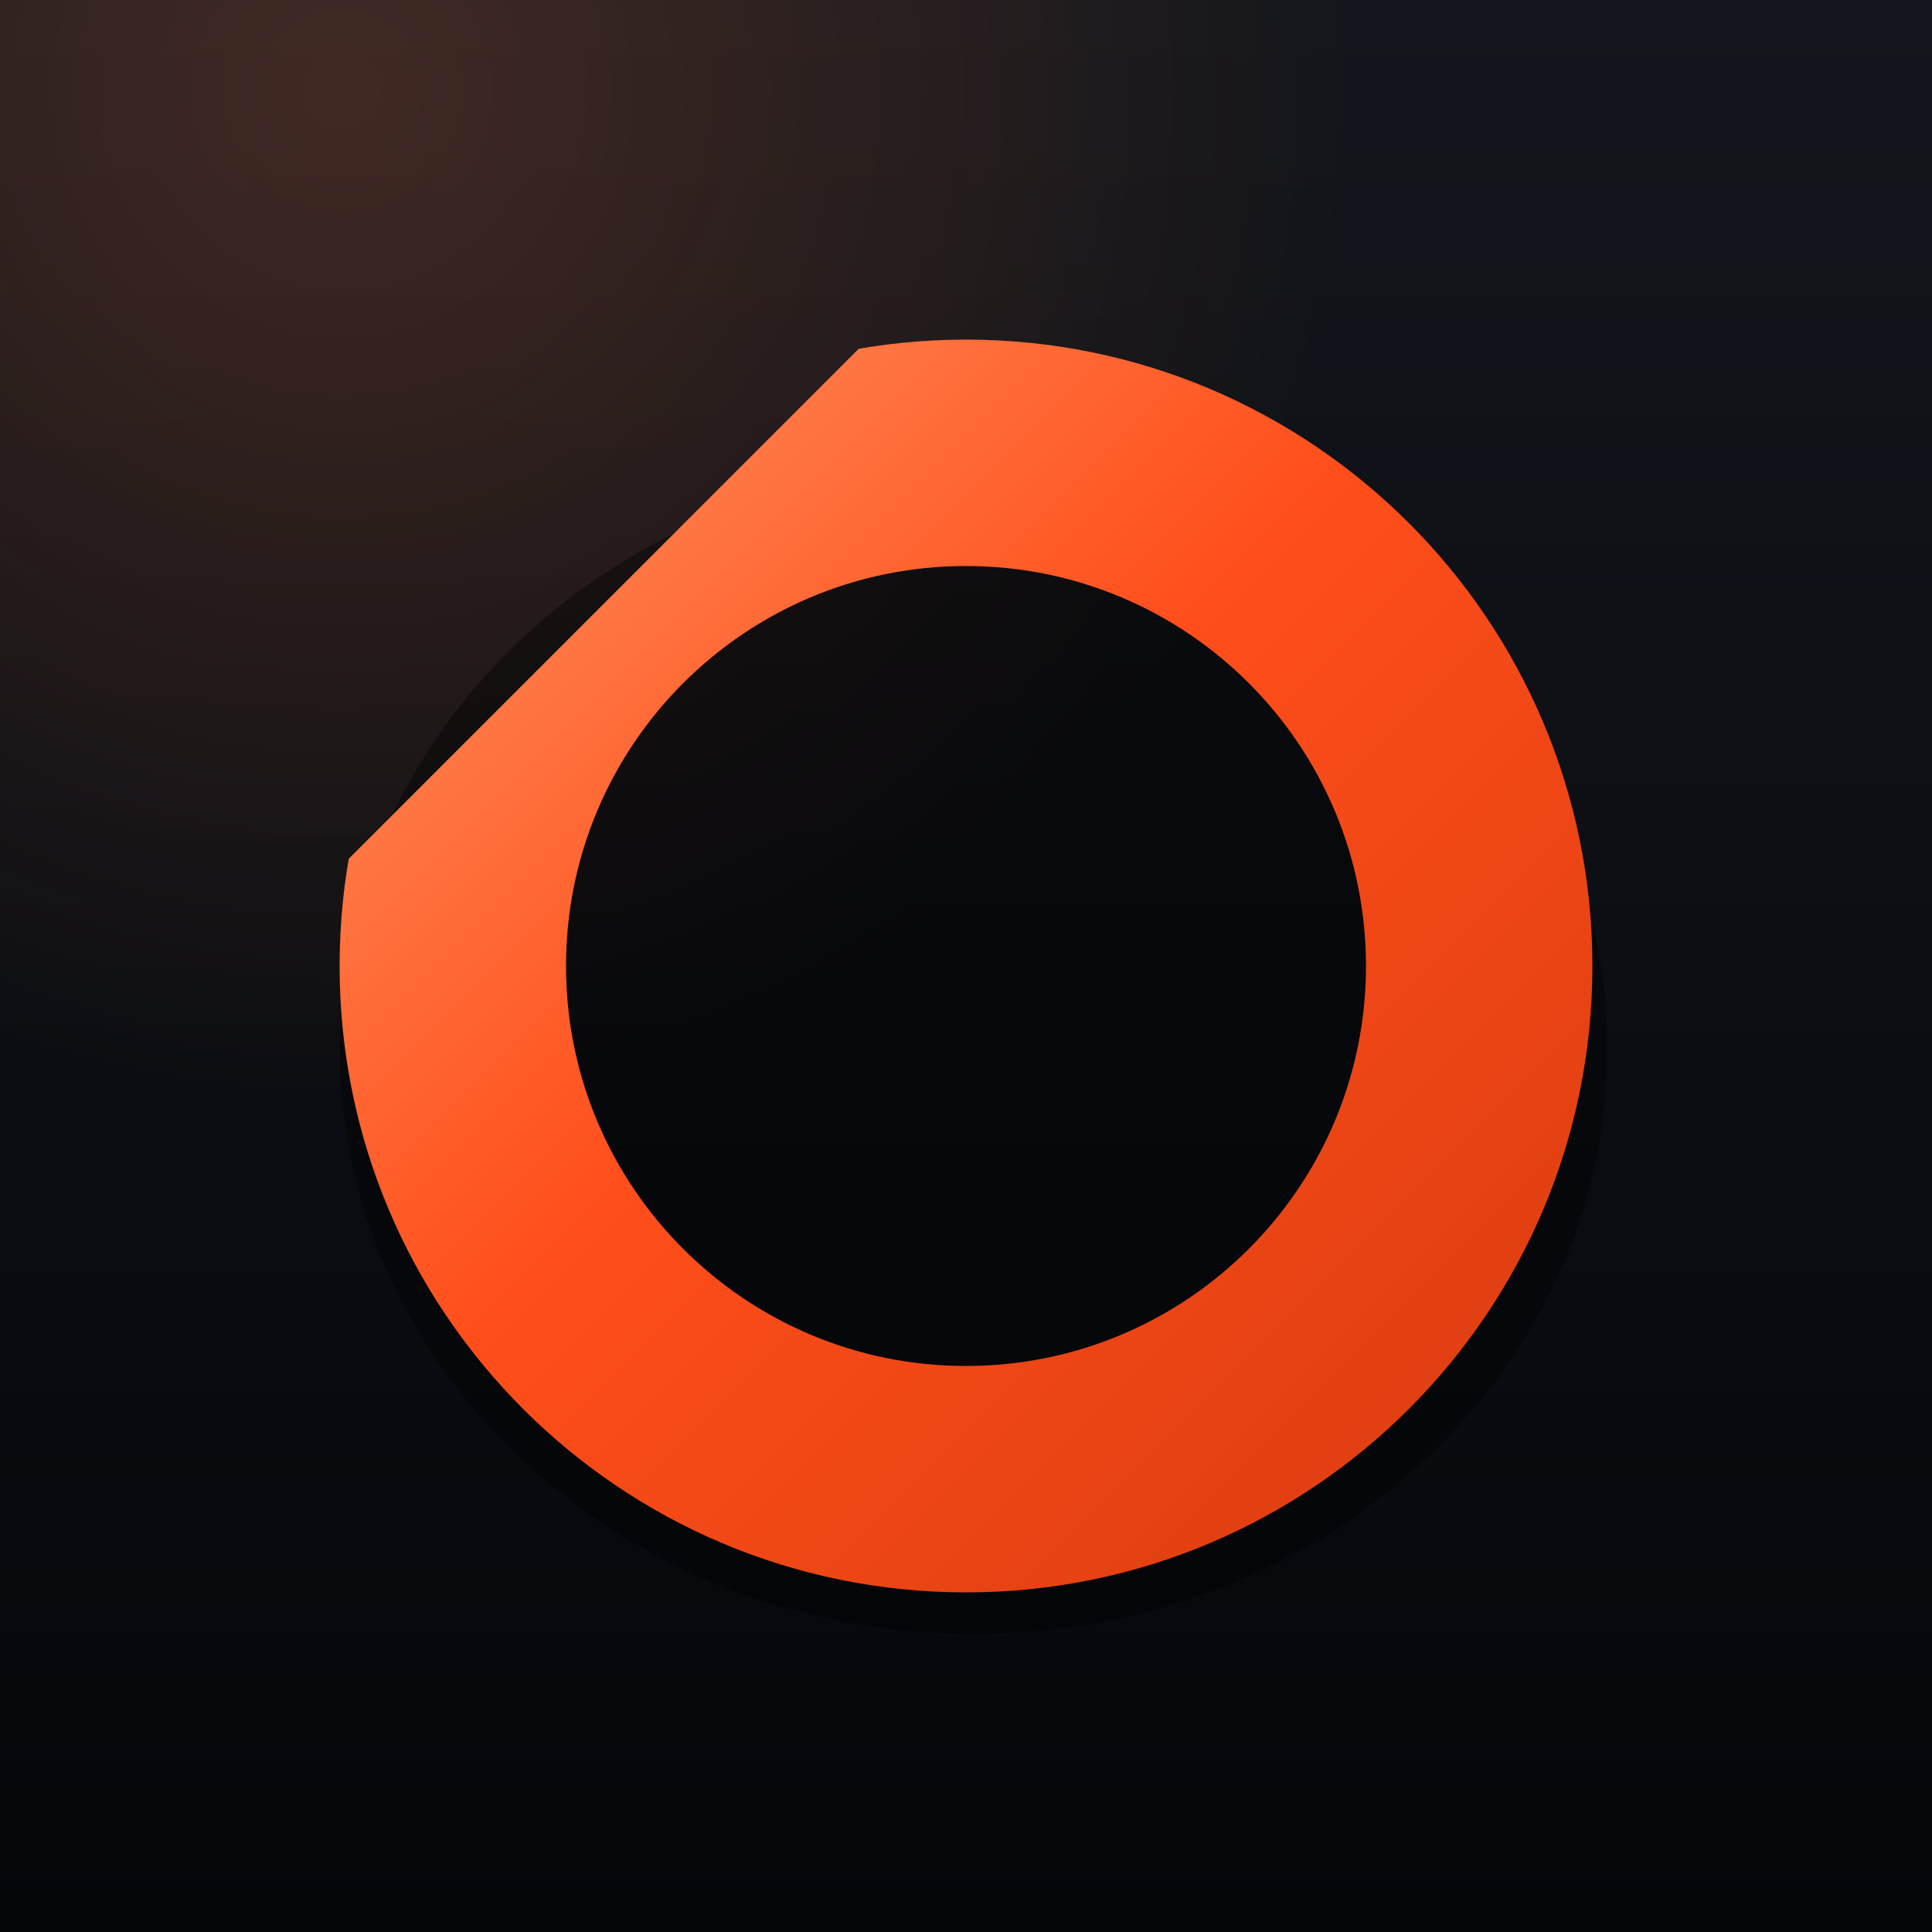
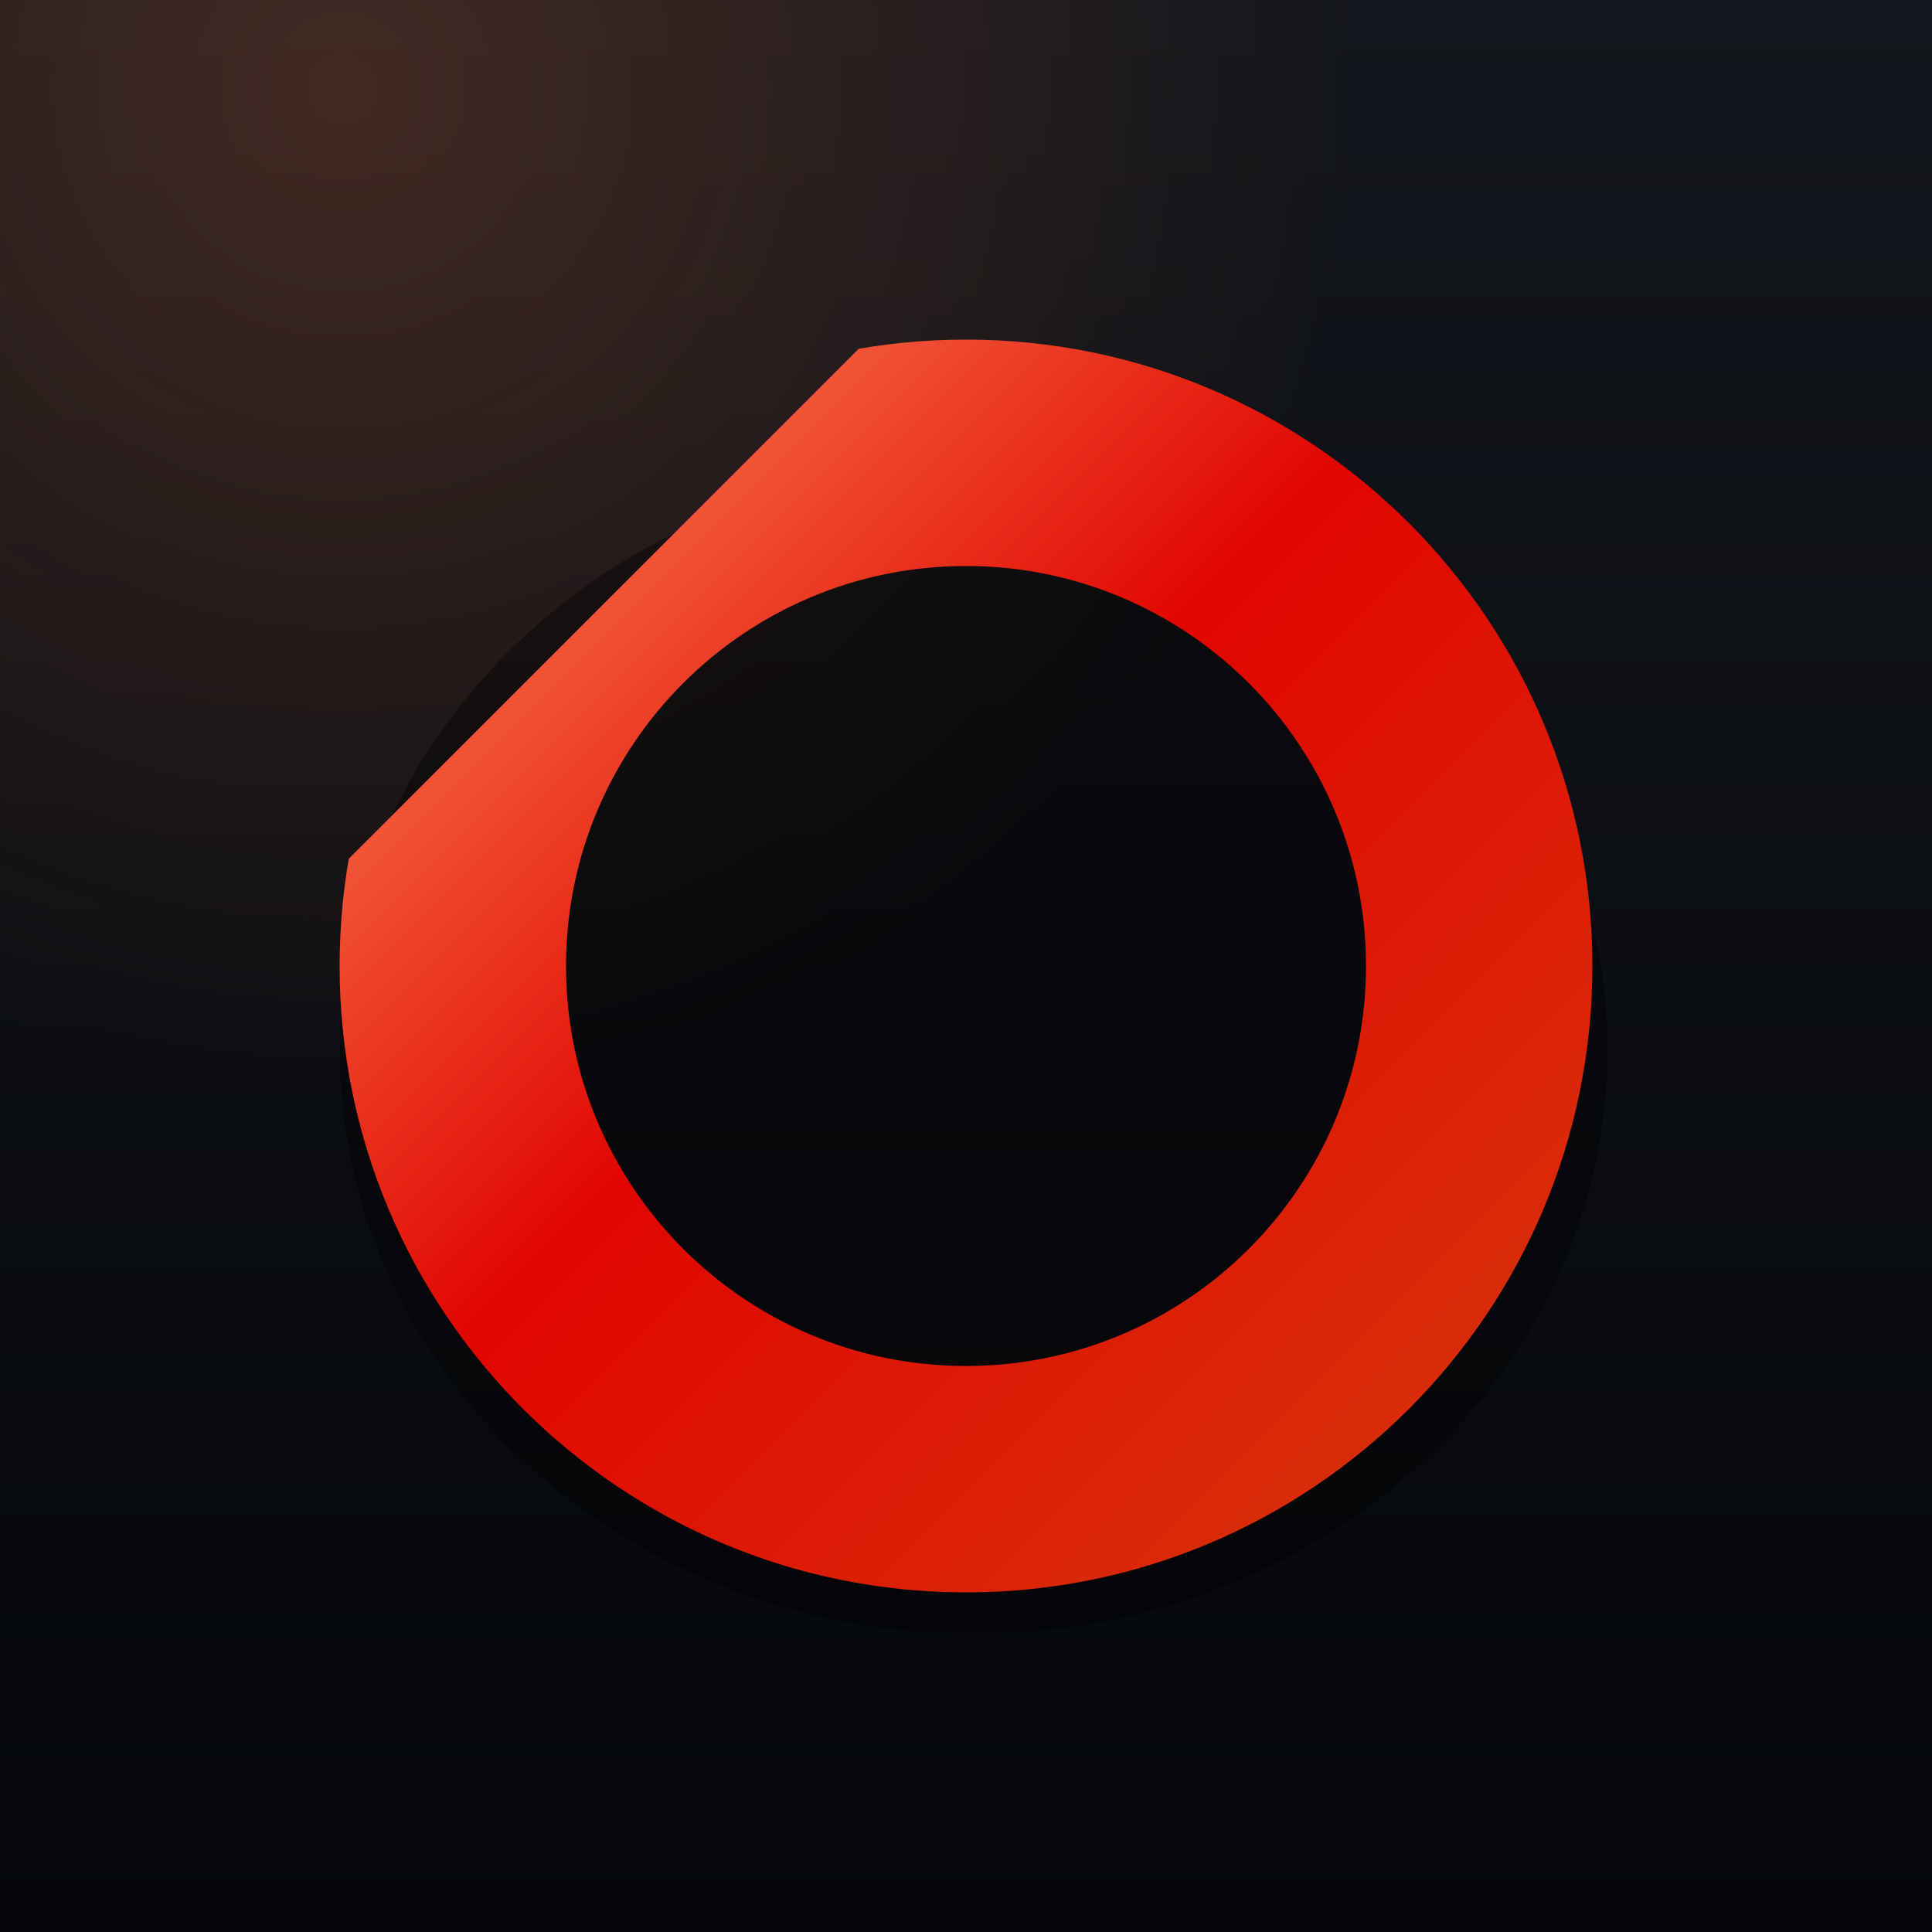
<svg xmlns="http://www.w3.org/2000/svg" viewBox="0 0 1024 1024">
  <defs>
    <linearGradient id="lava" x1="0" y1="0" x2="1" y2="1">
      <stop offset="0" stop-color="#ff9a66" />
-       <stop offset=".45" stop-color="#ff4e1b" />
+       <stop offset=".45" stop-color="#e10600" />
      <stop offset="1" stop-color="#d63a0e" />
    </linearGradient>
    <radialGradient id="bloom" cx=".18" cy=".05" r=".95">
      <stop offset="0" stop-color="#ff7a40" stop-opacity=".2" />
      <stop offset=".55" stop-color="#ff7a40" stop-opacity="0" />
    </radialGradient>
    <linearGradient id="core" x1="0" y1="0" x2="0" y2="1">
      <stop offset="0" stop-color="#13161c" />
      <stop offset="1" stop-color="#04060a" />
    </linearGradient>
    <mask id="ring">
      <rect width="1024" height="1024" fill="#fff" />
      <circle cx="512" cy="512" r="212" fill="#000" />
      <polygon points="0,0 640,0 0,640" fill="#000" />
    </mask>
  </defs>
  <rect width="1024" height="1024" fill="url(#core)" />
  <rect width="1024" height="1024" fill="url(#bloom)" />
  <ellipse cx="516" cy="556" rx="336" ry="310" fill="#000" opacity=".4" />
  <circle cx="512" cy="512" r="332" fill="url(#lava)" mask="url(#ring)" />
</svg>
